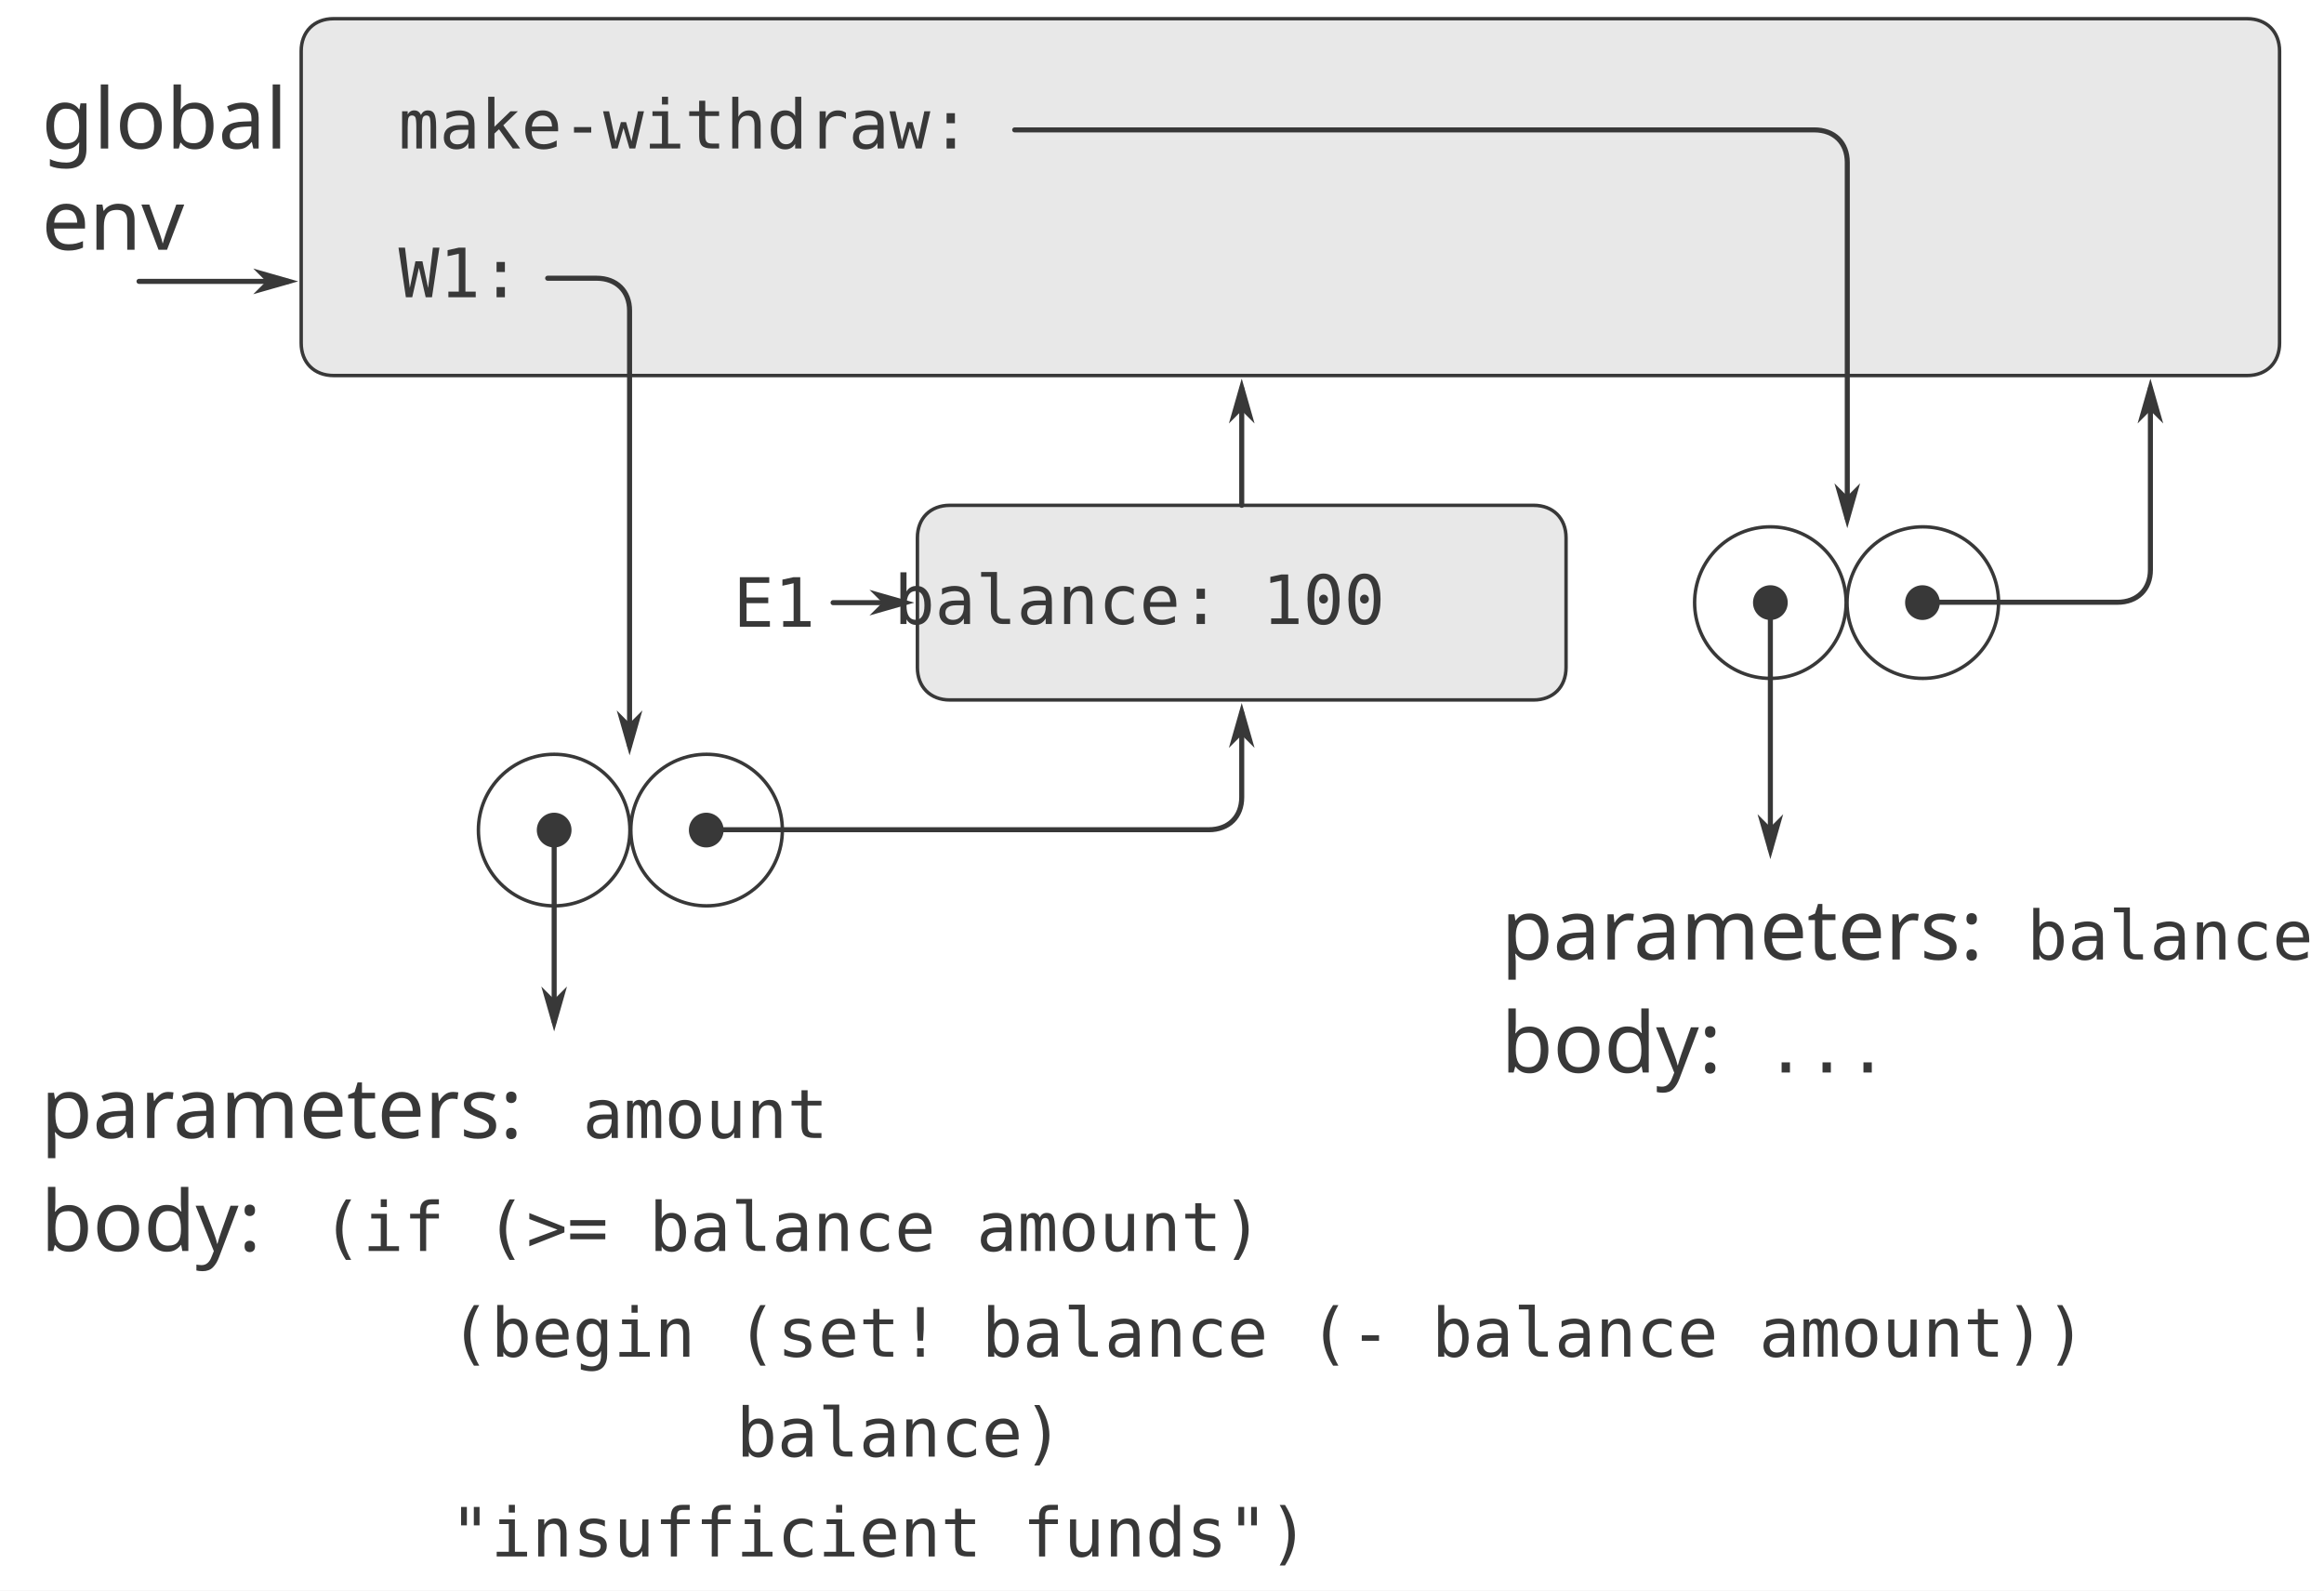
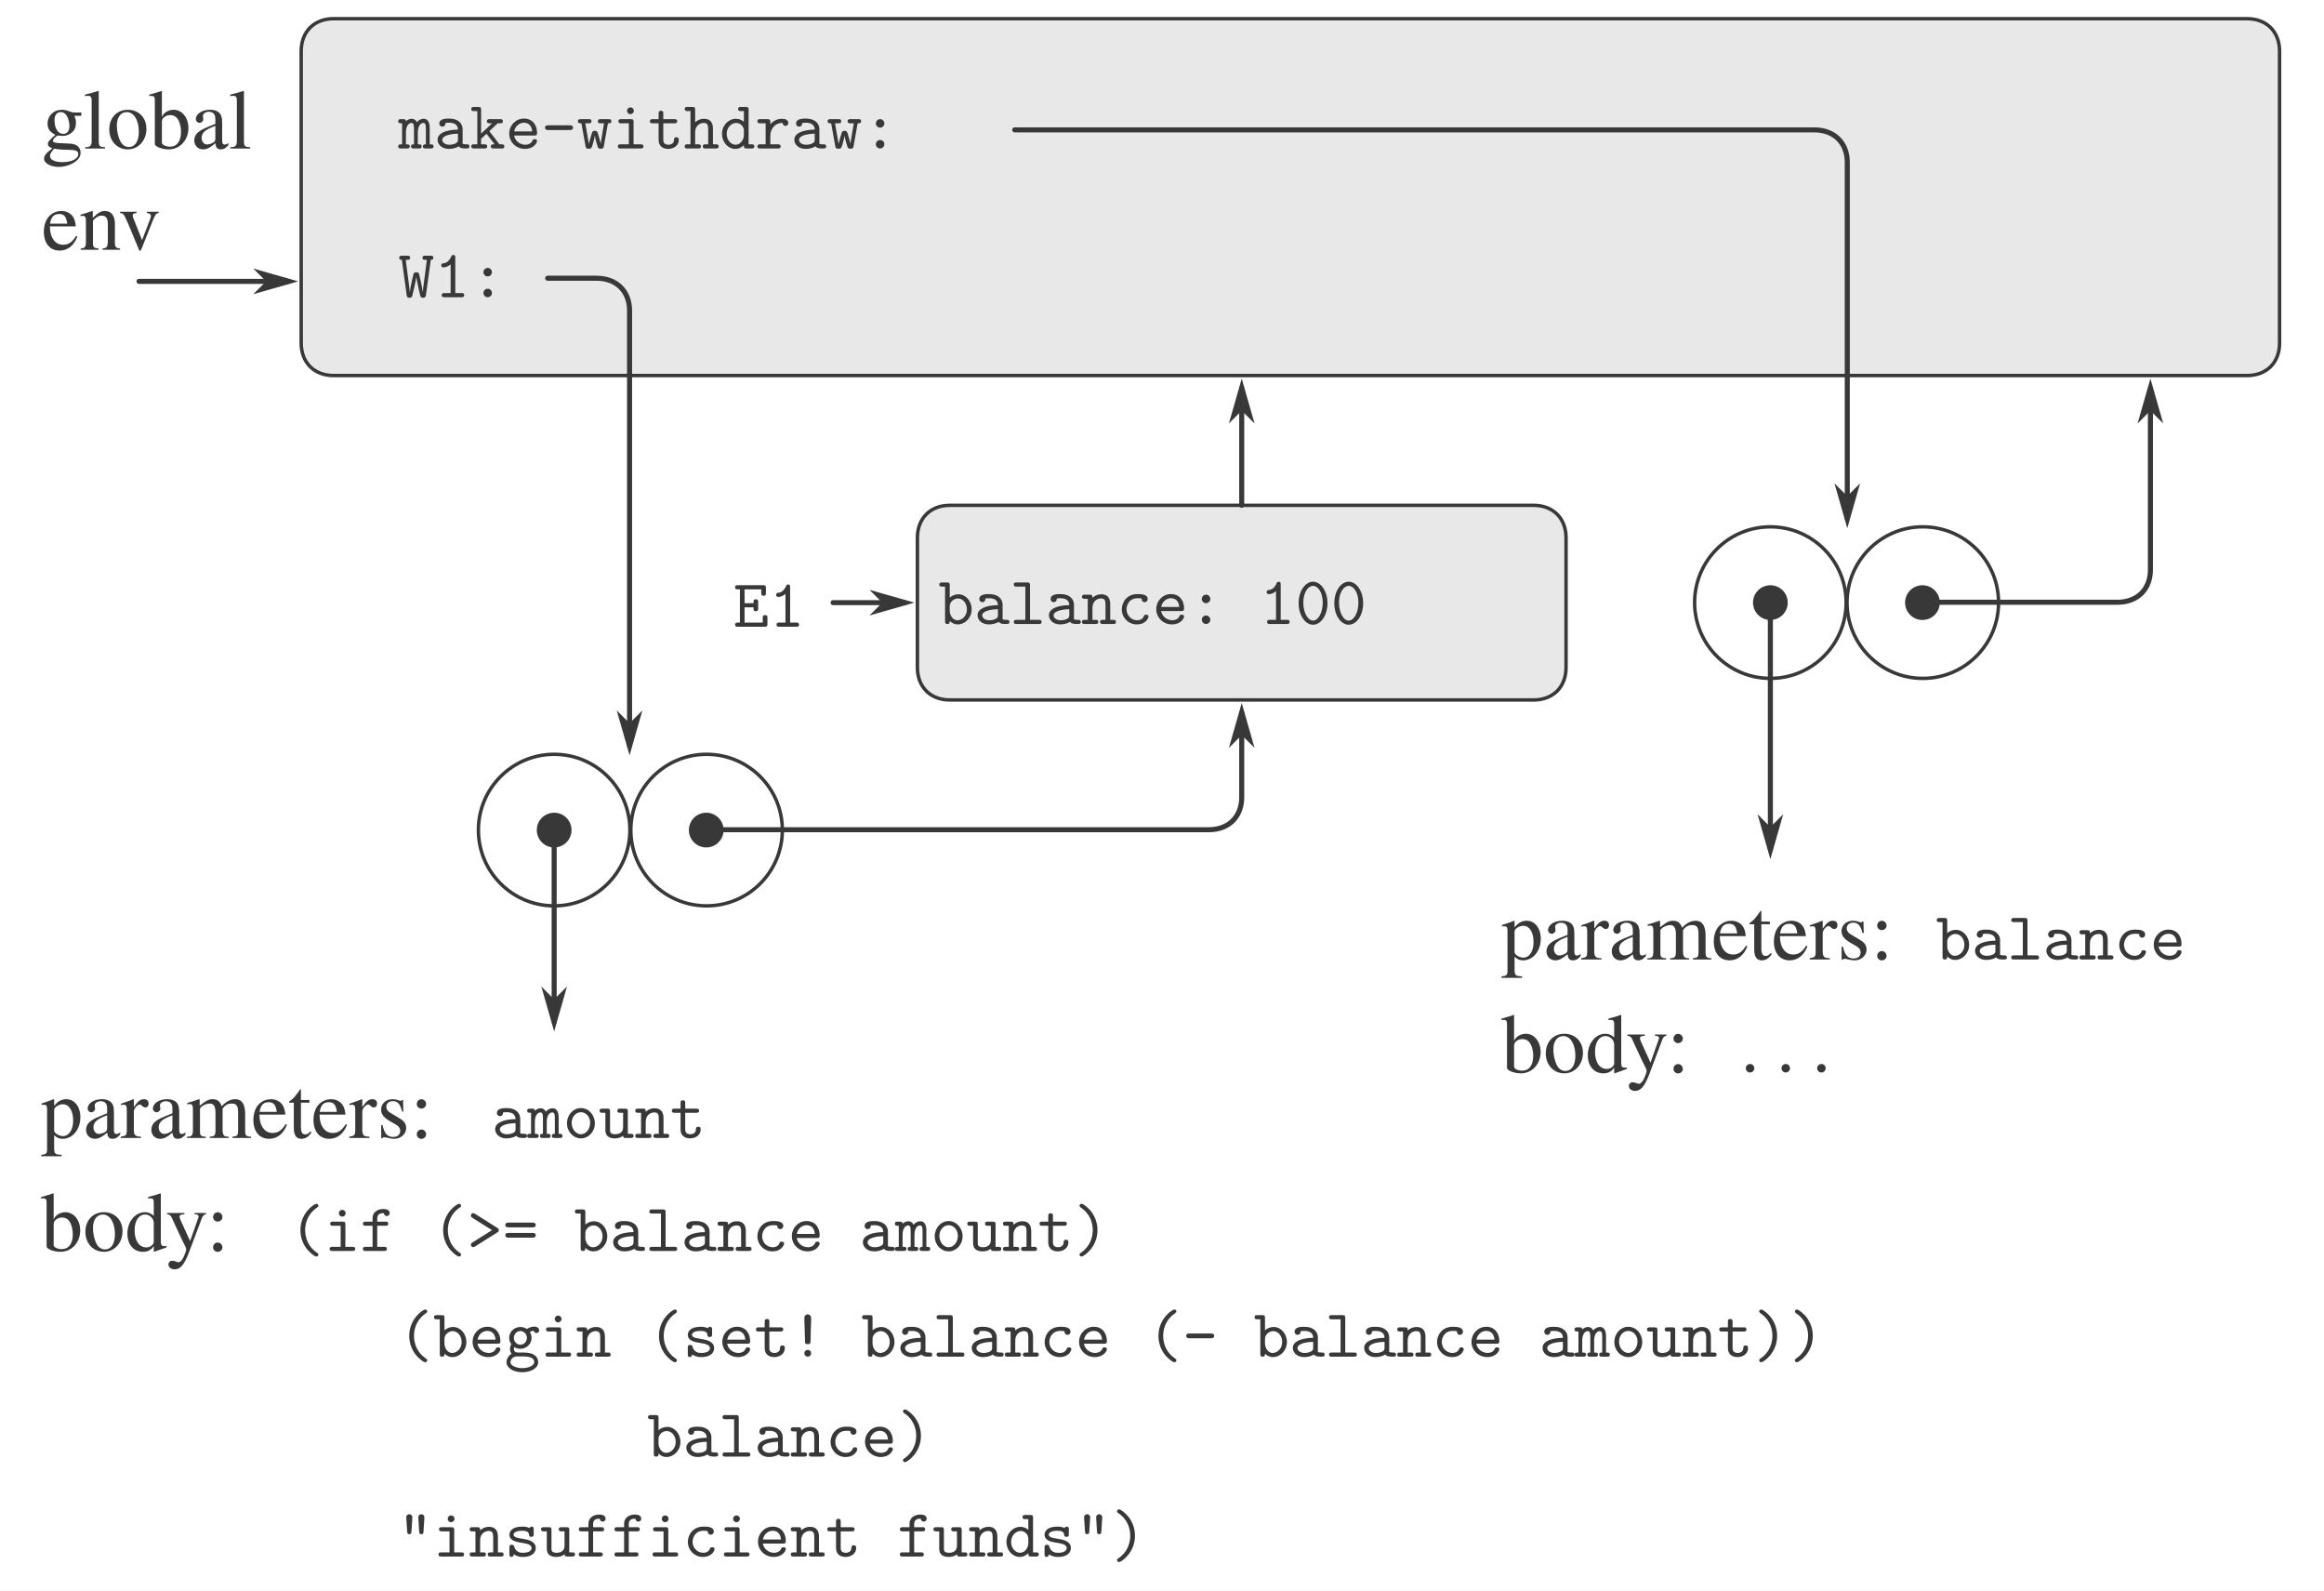
<svg xmlns="http://www.w3.org/2000/svg" preserveAspectRatio="xMinYMin meet" viewBox="0 0 684 468" id="svg4152" style="display:inline" version="1.1">
  <defs id="defs4154">
    <marker refX="0" refY="0" orient="auto" id="Arrow1Mend-6" style="overflow:visible">
      <path d="M 0,0 5,-5 -12.5,0 5,5 0,0 z" transform="matrix(-0.4,0,0,-0.4,-4,0)" id="path3809-6-2" style="fill:#383838;fill-rule:evenodd;stroke:#383838;stroke-width:1pt;marker-start:none" />
    </marker>
    <marker refX="0" refY="0" orient="auto" id="marker5058" style="overflow:visible">
      <path d="M 0,0 5,-5 -12.5,0 5,5 0,0 z" transform="matrix(-0.4,0,0,-0.4,-4,0)" id="path5060" style="fill:#383838;fill-rule:evenodd;stroke:#383838;stroke-width:1pt;marker-start:none" />
    </marker>
    <marker refX="0" refY="0" orient="auto" id="marker5062" style="overflow:visible">
      <path d="M 0,0 5,-5 -12.5,0 5,5 0,0 z" transform="matrix(-0.4,0,0,-0.4,-4,0)" id="path5064" style="fill:#383838;fill-rule:evenodd;stroke:#383838;stroke-width:1pt;marker-start:none" />
    </marker>
    <marker refX="0" refY="0" orient="auto" id="marker5066" style="overflow:visible">
      <path d="M 0,0 5,-5 -12.5,0 5,5 0,0 z" transform="matrix(-0.4,0,0,-0.4,-4,0)" id="path5068" style="fill:#383838;fill-rule:evenodd;stroke:#383838;stroke-width:1pt;marker-start:none" />
    </marker>
    <marker refX="0" refY="0" orient="auto" id="Arrow1Mend" style="overflow:visible">
      <path d="M 0,0 5,-5 -12.5,0 5,5 0,0 z" transform="matrix(-0.4,0,0,-0.4,-4,0)" id="path3809" style="fill:#383838;fill-rule:evenodd;stroke:#383838;stroke-width:1pt;marker-start:none" />
    </marker>
    <marker refX="0" refY="0" orient="auto" id="marker5072" style="overflow:visible">
      <path d="M 0,0 5,-5 -12.5,0 5,5 0,0 z" transform="matrix(-0.4,0,0,-0.4,-4,0)" id="path5074" style="fill:#383838;fill-rule:evenodd;stroke:#383838;stroke-width:1pt;marker-start:none" />
    </marker>
    <marker refX="0" refY="0" orient="auto" id="Arrow1Mend-3" style="overflow:visible">
      <path d="M 0,0 5,-5 -12.5,0 5,5 0,0 z" transform="matrix(-0.4,0,0,-0.4,-4,0)" id="path3809-6" style="fill:#383838;fill-rule:evenodd;stroke:#383838;stroke-width:1pt;marker-start:none" />
    </marker>
    <marker refX="0" refY="0" orient="auto" id="Arrow1Mend-6-4" style="overflow:visible">
      <path d="M 0,0 5,-5 -12.5,0 5,5 0,0 z" transform="matrix(-0.4,0,0,-0.4,-4,0)" id="path3809-6-2-9" style="fill:#383838;fill-rule:evenodd;stroke:#383838;stroke-width:1pt;marker-start:none" />
    </marker>
    <marker refX="0" refY="0" orient="auto" id="Arrow1Mend-4" style="overflow:visible">
      <path d="M 0,0 5,-5 -12.5,0 5,5 0,0 z" transform="matrix(-0.4,0,0,-0.4,-4,0)" id="path3809-68" style="fill:#383838;fill-rule:evenodd;stroke:#383838;stroke-width:1pt;marker-start:none" />
    </marker>
  </defs>
  <rect width="100%" height="100%" fill="white" />
  <g transform="translate(-47.85207,-49.375)" id="layer2" style="display:inline">
    <path d="m 146.044,54.875 563.183,0 c 5.727,0 9.545,3.818 9.545,9.545 l 0,85.909 c 0,5.727 -3.818,9.545 -9.545,9.545 l -563.183,0 c -5.727,0 -9.545,-3.818 -9.545,-9.545 l 0,-85.909 c 0,-5.727 3.818,-9.545 9.545,-9.545 z" id="rect5327" style="fill:#e8e8e8;fill-opacity:1;stroke:#383838;stroke-width:1.015;stroke-linecap:round;stroke-linejoin:round;stroke-miterlimit:4;stroke-opacity:1;stroke-dasharray:none;stroke-dashoffset:0" />
    <path d="m 260.589,293.512 143.012,0 c 5.898,0 9.716,-3.818 9.716,-9.545 l 0,-24.818" id="path3795" style="fill:none;stroke:#383838;stroke-width:1.488;stroke-linecap:round;stroke-linejoin:round;stroke-miterlimit:4;stroke-opacity:1;stroke-dasharray:none;marker-end:url(#Arrow1Mend)" />
    <path d="m 209.044,131.239 14.386,0 c 5.898,0 9.716,3.818 9.716,9.545 l 0,127.909" id="path3795-5" style="fill:none;stroke:#383838;stroke-width:1.488;stroke-linecap:round;stroke-linejoin:round;stroke-miterlimit:4;stroke-opacity:1;stroke-dasharray:none;marker-end:url(#Arrow1Mend)" />
    <path d="m 88.771,132.164 43.909,0" id="path4451" style="fill:none;stroke:#383838;stroke-width:1.488;stroke-linecap:round;stroke-linejoin:round;stroke-miterlimit:4;stroke-opacity:1;stroke-dasharray:none;marker-end:url(#Arrow1Mend-6)" />
    <path d="m 210.953,298.387 0,51.546" id="path4451-5" style="fill:none;stroke:#383838;stroke-width:1.488;stroke-linecap:round;stroke-linejoin:round;stroke-miterlimit:4;stroke-opacity:1;stroke-dasharray:none;marker-end:url(#Arrow1Mend-6)" />
    <path d="m 190,179.862 a 2.5,2.5 0 1 1 -5,0 2.5,2.5 0 1 1 5,0 z" transform="matrix(1.909093,0,0,1.909093,-147.0022,-49.75969)" id="path5407" style="fill:#383838;fill-opacity:1;stroke:#383838;stroke-width:0.354;stroke-linecap:round;stroke-linejoin:round;stroke-miterlimit:4;stroke-opacity:1;stroke-dasharray:none;stroke-dashoffset:0" />
    <path d="m 190,179.862 a 2.5,2.5 0 1 1 -5,0 2.5,2.5 0 1 1 5,0 z" transform="matrix(1.909093,0,0,1.909093,-102.2407,-49.75969)" id="path5407-7" style="fill:#383838;fill-opacity:1;stroke:#383838;stroke-width:0.354;stroke-linecap:round;stroke-linejoin:round;stroke-miterlimit:4;stroke-opacity:1;stroke-dasharray:none;stroke-dashoffset:0" />
    <path d="m 199.171,180.362 a 11.171,11.171 0 1 1 -22.342,0 11.171,11.171 0 1 1 22.342,0 z" transform="matrix(1.99587,0,0,1.99587,-119.4071,-66.36552)" id="path5435-9" style="fill:none;stroke:#383838;stroke-width:0.508;stroke-linecap:round;stroke-linejoin:round;stroke-miterlimit:4;stroke-opacity:1;stroke-dasharray:none;stroke-dashoffset:0" />
    <path d="m 199.171,180.362 a 11.171,11.171 0 1 1 -22.342,0 11.171,11.171 0 1 1 22.342,0 z" transform="matrix(1.99587,0,0,1.99587,-164.2708,-66.36551)" id="path5435-9-6" style="fill:none;stroke:#383838;stroke-width:0.508;stroke-linecap:round;stroke-linejoin:round;stroke-miterlimit:4;stroke-opacity:1;stroke-dasharray:none;stroke-dashoffset:0" />
    <path d="m 327.408,198.057 171.818,0 c 5.727,0 9.545,3.818 9.545,9.545 l 0,38.182 c 0,5.727 -3.818,9.545 -9.545,9.545 l -171.818,0 c -5.727,0 -9.545,-3.818 -9.545,-9.545 l 0,-38.182 c 0,-5.727 3.818,-9.545 9.545,-9.545 z" id="rect5327-2" style="fill:#e8e8e8;fill-opacity:1;stroke:#383838;stroke-width:1.015;stroke-linecap:round;stroke-linejoin:round;stroke-miterlimit:4;stroke-opacity:1;stroke-dasharray:none;stroke-dashoffset:0" />
    <path d="m 293.044,226.693 21,0" id="path4451-8" style="fill:none;stroke:#383838;stroke-width:1.488;stroke-linecap:round;stroke-linejoin:round;stroke-miterlimit:4;stroke-opacity:1;stroke-dasharray:none;marker-end:url(#Arrow1Mend-6)" />
    <path d="m 413.317,198.057 0,-34.364" id="path4451-8-3" style="fill:none;stroke:#383838;stroke-width:1.488;stroke-linecap:round;stroke-linejoin:round;stroke-miterlimit:4;stroke-opacity:1;stroke-dasharray:none;marker-end:url(#Arrow1Mend-6)" />
    <path d="m 346.498,87.593 235.33,0 c 5.898,0 9.716,3.818 9.716,9.545 l 0,104.737" id="path3795-5-0-1" style="fill:none;stroke:#383838;stroke-width:1.488;stroke-linecap:round;stroke-linejoin:round;stroke-miterlimit:4;stroke-opacity:1;stroke-dasharray:none;marker-end:url(#Arrow1Mend)" />
    <path d="m 618.544,226.581 52.5,0 c 5.898,0 9.716,-3.818 9.716,-9.545 l 0,-53.343" id="path3795-7" style="fill:none;stroke:#383838;stroke-width:1.488;stroke-linecap:round;stroke-linejoin:round;stroke-miterlimit:4;stroke-opacity:1;stroke-dasharray:none;marker-end:url(#Arrow1Mend)" />
    <path d="m 568.908,231.456 0,67.783" id="path4451-5-3" style="fill:none;stroke:#383838;stroke-width:1.488;stroke-linecap:round;stroke-linejoin:round;stroke-miterlimit:4;stroke-opacity:1;stroke-dasharray:none;marker-end:url(#Arrow1Mend-6)" />
    <path d="m 190,179.862 a 2.5,2.5 0 1 1 -5,0 2.5,2.5 0 1 1 5,0 z" transform="matrix(1.909093,0,0,1.909093,210.9529,-116.6899)" id="path5407-5" style="fill:#383838;fill-opacity:1;stroke:#383838;stroke-width:0.354;stroke-linecap:round;stroke-linejoin:round;stroke-miterlimit:4;stroke-opacity:1;stroke-dasharray:none;stroke-dashoffset:0" />
    <path d="m 190,179.862 a 2.5,2.5 0 1 1 -5,0 2.5,2.5 0 1 1 5,0 z" transform="matrix(1.909093,0,0,1.909093,255.7143,-116.6899)" id="path5407-7-5" style="fill:#383838;fill-opacity:1;stroke:#383838;stroke-width:0.354;stroke-linecap:round;stroke-linejoin:round;stroke-miterlimit:4;stroke-opacity:1;stroke-dasharray:none;stroke-dashoffset:0" />
    <path d="m 199.171,180.362 a 11.171,11.171 0 1 1 -22.342,0 11.171,11.171 0 1 1 22.342,0 z" transform="matrix(1.99587,0,0,1.99587,238.548,-133.2958)" id="path5435-9-4" style="fill:none;stroke:#383838;stroke-width:0.508;stroke-linecap:round;stroke-linejoin:round;stroke-miterlimit:4;stroke-opacity:1;stroke-dasharray:none;stroke-dashoffset:0" />
    <path d="m 199.171,180.362 a 11.171,11.171 0 1 1 -22.342,0 11.171,11.171 0 1 1 22.342,0 z" transform="matrix(1.99587,0,0,1.99587,193.6843,-133.2958)" id="path5435-9-6-0" style="fill:none;stroke:#383838;stroke-width:0.508;stroke-linecap:round;stroke-linejoin:round;stroke-miterlimit:4;stroke-opacity:1;stroke-dasharray:none;stroke-dashoffset:0" />
  </g>
  <g transform="translate(-47.85207,-49.375)" id="layer3" style="display:inline">
-     <text x="263.684" y="233.784" id="text6301" xml:space="preserve" style="font-size:20px;font-style:normal;font-variant:normal;font-weight:normal;font-stretch:normal;text-align:start;line-height:125%;letter-spacing:0px;word-spacing:0px;text-anchor:start;fill:#383838;fill-opacity:1;stroke:none;font-family:Inconsolata;-inkscape-font-specification:Inconsolata">
+     <text x="263.684" y="233.784" id="text6301" xml:space="preserve" style="font-size:20px;font-style:normal;font-variant:normal;font-weight:normal;font-stretch:normal;text-align:start;line-height:125%;letter-spacing:0px;word-spacing:0px;text-anchor:start;fill:#383838;fill-opacity:1;stroke:none;font-family:Latin Modern Mono;-inkscape-font-specification:Latin Modern Mono">
      <tspan x="263.684" y="233.784" id="tspan6303">E1</tspan>
    </text>
-     <text x="165.135" y="93.057" id="text5493" xml:space="preserve" style="font-size:20px;font-style:normal;font-variant:normal;font-weight:normal;font-stretch:normal;text-align:start;line-height:125%;letter-spacing:0px;word-spacing:0px;text-anchor:start;fill:#383838;fill-opacity:1;stroke:none;font-family:Inconsolata;-inkscape-font-specification:Inconsolata">
+     <text x="165.135" y="93.057" id="text5493" xml:space="preserve" style="font-size:20px;font-style:normal;font-variant:normal;font-weight:normal;font-stretch:normal;text-align:start;line-height:125%;letter-spacing:0px;word-spacing:0px;text-anchor:start;fill:#383838;fill-opacity:1;stroke:none;font-family:Latin Modern Mono;-inkscape-font-specification:Latin Modern Mono">
      <tspan x="165.135" y="93.057" id="tspan5495">make-withdraw:</tspan>
    </text>
-     <text x="165.135" y="136.83" id="text5473" xml:space="preserve" style="font-size:20px;font-style:normal;font-variant:normal;font-weight:normal;font-stretch:normal;text-align:start;line-height:125%;letter-spacing:0px;word-spacing:0px;text-anchor:start;fill:#383838;fill-opacity:1;stroke:none;font-family:Inconsolata;-inkscape-font-specification:Inconsolata">
+     <text x="165.135" y="136.83" id="text5473" xml:space="preserve" style="font-size:20px;font-style:normal;font-variant:normal;font-weight:normal;font-stretch:normal;text-align:start;line-height:125%;letter-spacing:0px;word-spacing:0px;text-anchor:start;fill:#383838;fill-opacity:1;stroke:none;font-family:Latin Modern Mono;-inkscape-font-specification:Latin Modern Mono">
      <tspan x="165.135" y="136.83" id="tspan5475">W1:</tspan>
    </text>
-     <text x="60.134" y="93.076" id="text5477" xml:space="preserve" style="font-size:20px;font-style:normal;font-variant:normal;font-weight:normal;font-stretch:normal;text-align:start;line-height:120%;letter-spacing:0px;word-spacing:0px;text-anchor:start;fill:#383838;fill-opacity:1;stroke:none;font-family:Inconsolata;-inkscape-font-specification:Inconsolata">
-       <tspan x="60.134" y="93.076" id="tspan5479" style="font-size:24.818px;font-style:normal;font-variant:normal;font-weight:normal;font-stretch:normal;line-height:120%;font-family:Linux Biolinum O;-inkscape-font-specification:Linux Biolinum O">global</tspan>
-       <tspan x="60.134" y="122.858" id="tspan5507" style="font-size:24.818px;font-style:normal;font-variant:normal;font-weight:normal;font-stretch:normal;line-height:120%;font-family:Linux Biolinum O;-inkscape-font-specification:Linux Biolinum O">env</tspan>
+     <text x="60.134" y="93.076" id="text5477" xml:space="preserve" style="font-size:20px;font-style:normal;font-variant:normal;font-weight:normal;font-stretch:normal;text-align:start;line-height:120%;letter-spacing:0px;word-spacing:0px;text-anchor:start;fill:#383838;fill-opacity:1;stroke:none;font-family:Latin Modern Mono;-inkscape-font-specification:Latin Modern Mono">
+       <tspan x="60.134" y="93.076" id="tspan5479" style="font-size:24.818px;font-style:normal;font-variant:normal;font-weight:normal;font-stretch:normal;line-height:120%;font-family:Times;-inkscape-font-specification:Times">global</tspan>
+       <tspan x="60.134" y="122.858" id="tspan5507" style="font-size:24.818px;font-style:normal;font-variant:normal;font-weight:normal;font-stretch:normal;line-height:120%;font-family:Times;-inkscape-font-specification:Times">env</tspan>
    </text>
-     <text x="413.317" y="232.973" id="text6297" xml:space="preserve" style="font-size:20px;font-style:normal;font-variant:normal;font-weight:normal;font-stretch:normal;text-align:center;line-height:125%;letter-spacing:0px;word-spacing:0px;text-anchor:middle;fill:#383838;fill-opacity:1;stroke:none;font-family:Inconsolata;-inkscape-font-specification:Inconsolata">
+     <text x="413.317" y="232.973" id="text6297" xml:space="preserve" style="font-size:20px;font-style:normal;font-variant:normal;font-weight:normal;font-stretch:normal;text-align:center;line-height:125%;letter-spacing:0px;word-spacing:0px;text-anchor:middle;fill:#383838;fill-opacity:1;stroke:none;font-family:Latin Modern Mono;-inkscape-font-specification:Latin Modern Mono">
      <tspan x="413.317" y="232.973" id="tspan6299">balance: 100</tspan>
    </text>
-     <text x="489.681" y="331.694" id="text5497-1" xml:space="preserve" style="font-size:24.818px;font-style:normal;font-variant:normal;font-weight:normal;font-stretch:normal;text-align:start;line-height:120%;letter-spacing:0px;word-spacing:0px;text-anchor:start;fill:#383838;fill-opacity:1;stroke:none;font-family:Linux Biolinum O;-inkscape-font-specification:Sans">
-       <tspan x="489.681" y="331.694" id="tspan5499-5" style="line-height:120%">parameters:  <tspan id="tspan5505" style="font-size:20px;font-style:normal;font-variant:normal;font-weight:normal;font-stretch:normal;line-height:120%;font-family:Inconsolata;-inkscape-font-specification:Inconsolata">balance</tspan>
+     <text x="489.681" y="331.694" id="text5497-1" xml:space="preserve" style="font-size:24.818px;font-style:normal;font-variant:normal;font-weight:normal;font-stretch:normal;text-align:start;line-height:120%;letter-spacing:0px;word-spacing:0px;text-anchor:start;fill:#383838;fill-opacity:1;stroke:none;font-family:Times;-inkscape-font-specification:Sans">
+       <tspan x="489.681" y="331.694" id="tspan5499-5" style="line-height:120%">parameters:  <tspan id="tspan5505" style="font-size:20px;font-style:normal;font-variant:normal;font-weight:normal;font-stretch:normal;line-height:120%;font-family:Latin Modern Mono;-inkscape-font-specification:Latin Modern Mono">balance</tspan>
      </tspan>
-       <tspan x="489.681" y="364.942" id="tspan5501-8" style="line-height:120%">body:  <tspan id="tspan5503-8" style="font-size:20px;font-style:normal;font-variant:normal;font-weight:normal;font-stretch:normal;line-height:120%;font-family:Inconsolata;-inkscape-font-specification:Inconsolata">...</tspan>
+       <tspan x="489.681" y="364.942" id="tspan5501-8" style="line-height:120%">body:  <tspan id="tspan5503-8" style="font-size:20px;font-style:normal;font-variant:normal;font-weight:normal;font-stretch:normal;line-height:120%;font-family:Latin Modern Mono;-inkscape-font-specification:Latin Modern Mono">...</tspan>
      </tspan>
    </text>
-     <text x="59.852" y="384.203" id="text5497" xml:space="preserve" style="font-size:24.818px;font-style:normal;font-variant:normal;font-weight:normal;font-stretch:normal;text-align:start;line-height:120%;letter-spacing:0px;word-spacing:0px;text-anchor:start;fill:#383838;fill-opacity:1;stroke:none;font-family:Linux Biolinum O;-inkscape-font-specification:Sans">
-       <tspan x="59.852" y="384.203" id="tspan5499" style="line-height:120%">parameters:  <tspan dx="4.773" id="tspan5868" style="font-size:20px;font-style:normal;font-variant:normal;font-weight:normal;font-stretch:normal;line-height:120%;font-family:Inconsolata;-inkscape-font-specification:Inconsolata">amount</tspan>
+     <text x="59.852" y="384.203" id="text5497" xml:space="preserve" style="font-size:24.818px;font-style:normal;font-variant:normal;font-weight:normal;font-stretch:normal;text-align:start;line-height:120%;letter-spacing:0px;word-spacing:0px;text-anchor:start;fill:#383838;fill-opacity:1;stroke:none;font-family:Times;-inkscape-font-specification:Sans">
+       <tspan x="59.852" y="384.203" id="tspan5499" style="line-height:120%">parameters:  <tspan dx="4.773" id="tspan5868" style="font-size:20px;font-style:normal;font-variant:normal;font-weight:normal;font-stretch:normal;line-height:120%;font-family:Latin Modern Mono;-inkscape-font-specification:Latin Modern Mono">amount</tspan>
      </tspan>
-       <tspan x="59.852" y="417.451" id="tspan5501" xml:space="preserve" style="line-height:120%">body:  <tspan dx="4.964" id="tspan5503" xml:space="preserve" style="font-size:20px;font-style:normal;font-variant:normal;font-weight:normal;font-stretch:normal;line-height:120%;font-family:Inconsolata;-inkscape-font-specification:Inconsolata">(if (&gt;= balance amount)</tspan>
+       <tspan x="59.852" y="417.451" id="tspan5501" xml:space="preserve" style="line-height:120%">body:  <tspan dx="4.964" id="tspan5503" xml:space="preserve" style="font-size:20px;font-style:normal;font-variant:normal;font-weight:normal;font-stretch:normal;line-height:120%;font-family:Latin Modern Mono;-inkscape-font-specification:Latin Modern Mono">(if (&gt;= balance amount)</tspan>
      </tspan>
-       <tspan x="59.852" y="448.555" id="tspan5910" xml:space="preserve" style="font-size:20px;font-style:normal;font-variant:normal;font-weight:normal;font-stretch:normal;line-height:140%;font-family:Inconsolata;-inkscape-font-specification:Inconsolata">          (begin (set! balance (- balance amount))</tspan>
-       <tspan x="59.852" y="477.955" id="tspan5912" xml:space="preserve" style="font-size:20px;font-style:normal;font-variant:normal;font-weight:normal;font-stretch:normal;line-height:140%;font-family:Inconsolata;-inkscape-font-specification:Inconsolata">                 balance)</tspan>
-       <tspan x="59.852" y="507.355" id="tspan5914" xml:space="preserve" style="font-size:20px;font-style:normal;font-variant:normal;font-weight:normal;font-stretch:normal;line-height:140%;font-family:Inconsolata;-inkscape-font-specification:Inconsolata">          "insufficient funds")</tspan>
+       <tspan x="59.852" y="448.555" id="tspan5910" xml:space="preserve" style="font-size:20px;font-style:normal;font-variant:normal;font-weight:normal;font-stretch:normal;line-height:140%;font-family:Latin Modern Mono;-inkscape-font-specification:Latin Modern Mono">          (begin (set! balance (- balance amount))</tspan>
+       <tspan x="59.852" y="477.955" id="tspan5912" xml:space="preserve" style="font-size:20px;font-style:normal;font-variant:normal;font-weight:normal;font-stretch:normal;line-height:140%;font-family:Latin Modern Mono;-inkscape-font-specification:Latin Modern Mono">                 balance)</tspan>
+       <tspan x="59.852" y="507.355" id="tspan5914" xml:space="preserve" style="font-size:20px;font-style:normal;font-variant:normal;font-weight:normal;font-stretch:normal;line-height:140%;font-family:Latin Modern Mono;-inkscape-font-specification:Latin Modern Mono">          "insufficient funds")</tspan>
    </text>
  </g>
</svg>
